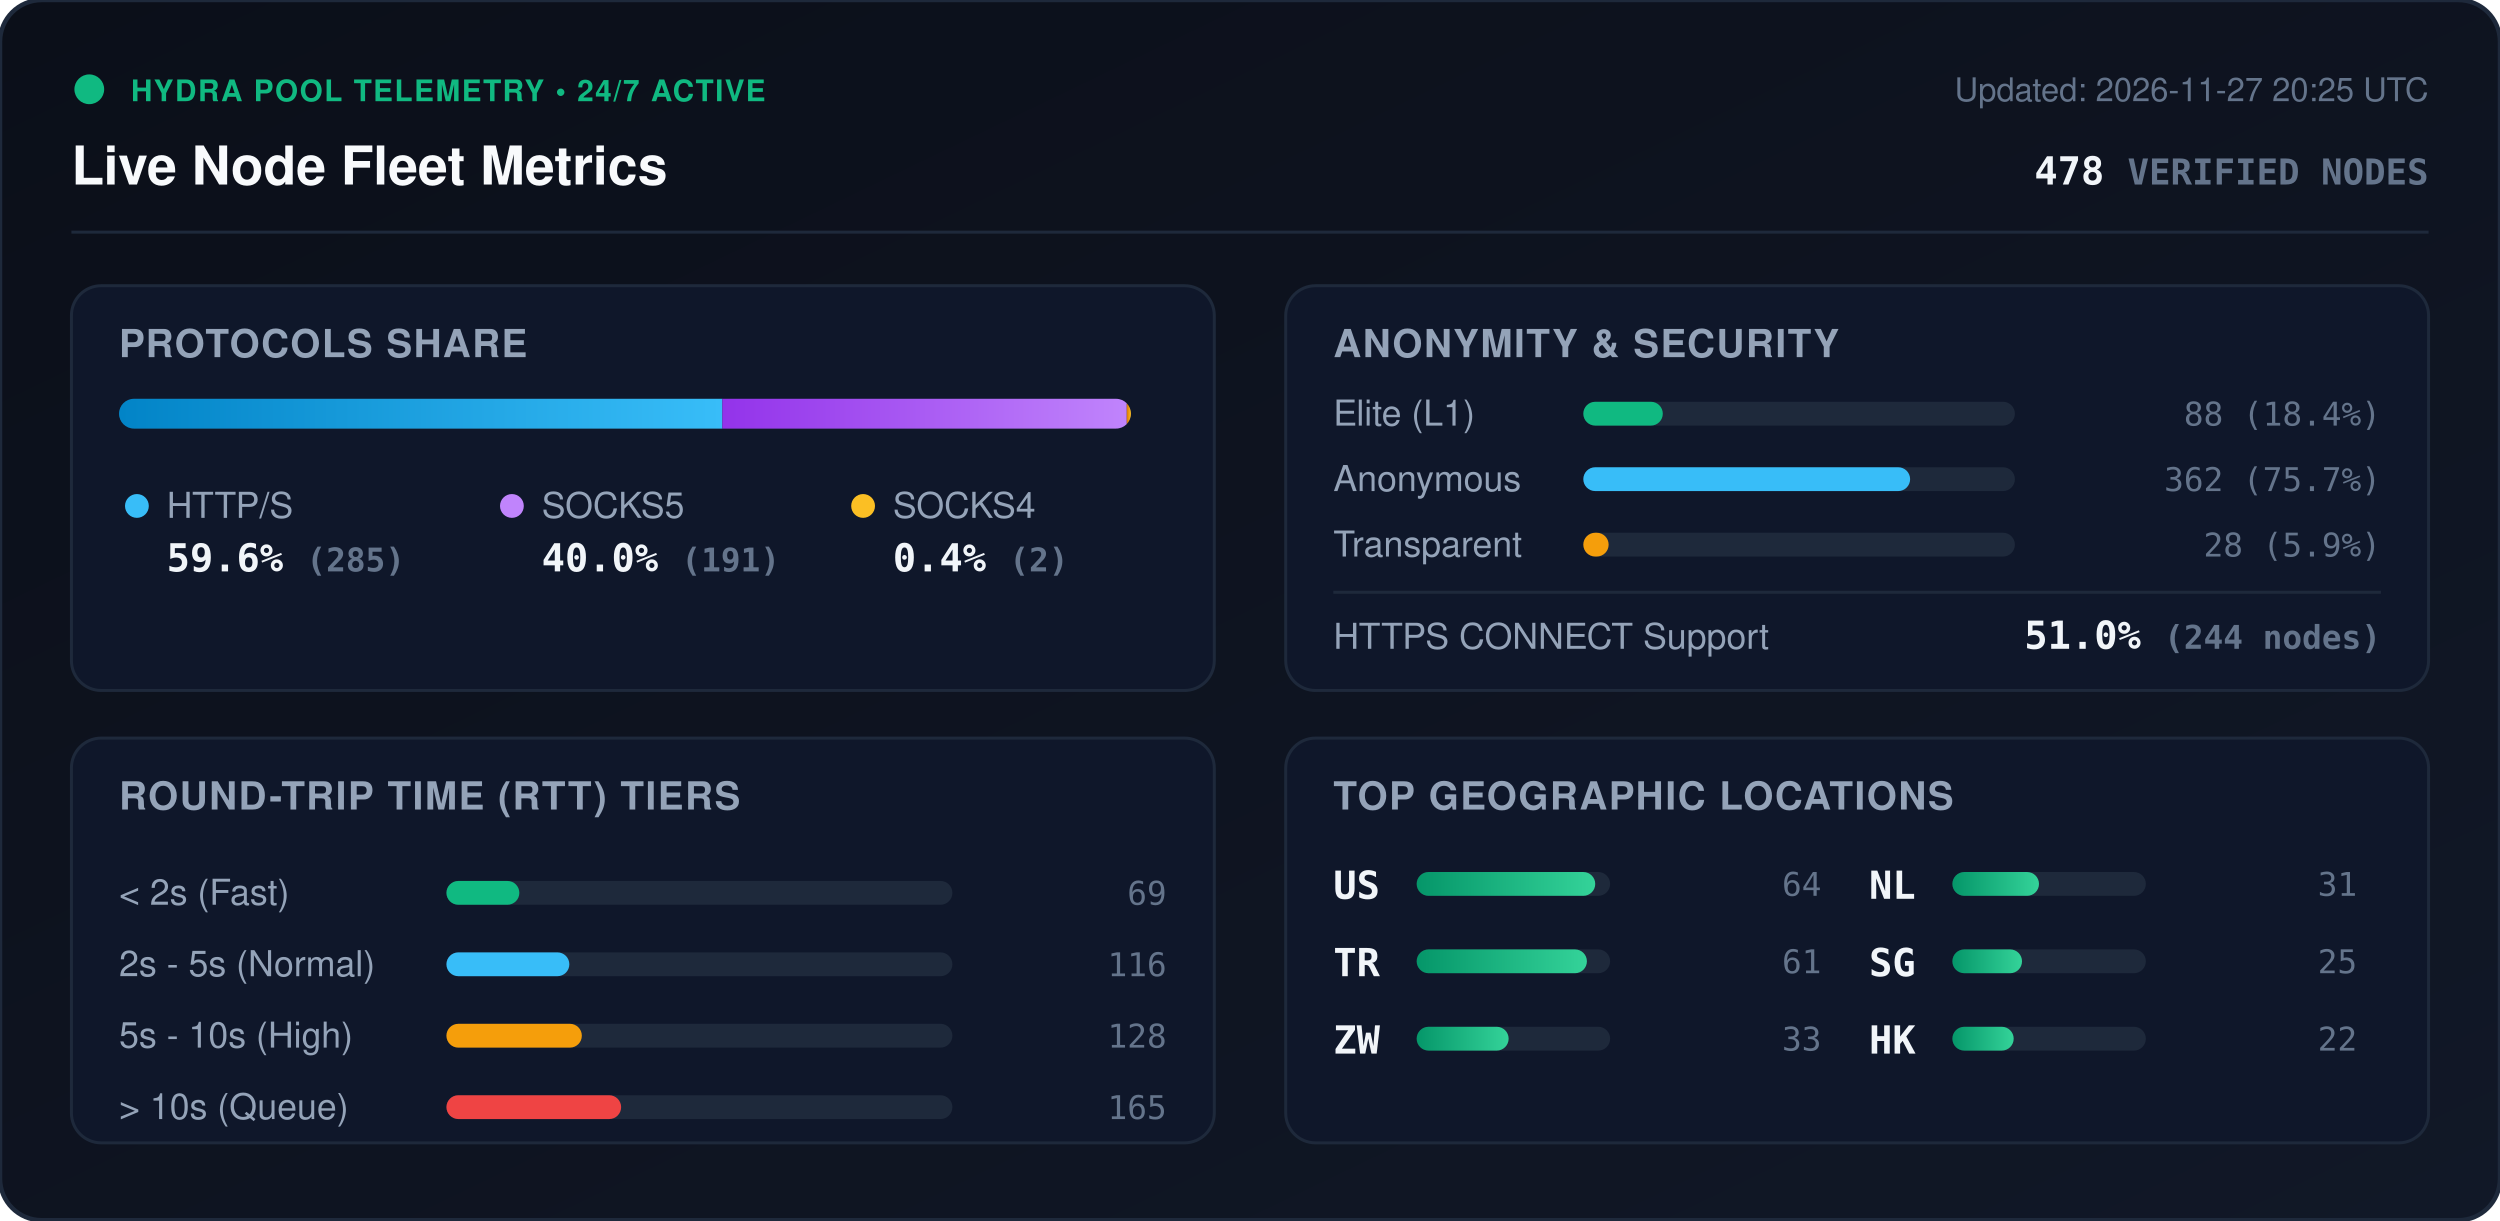
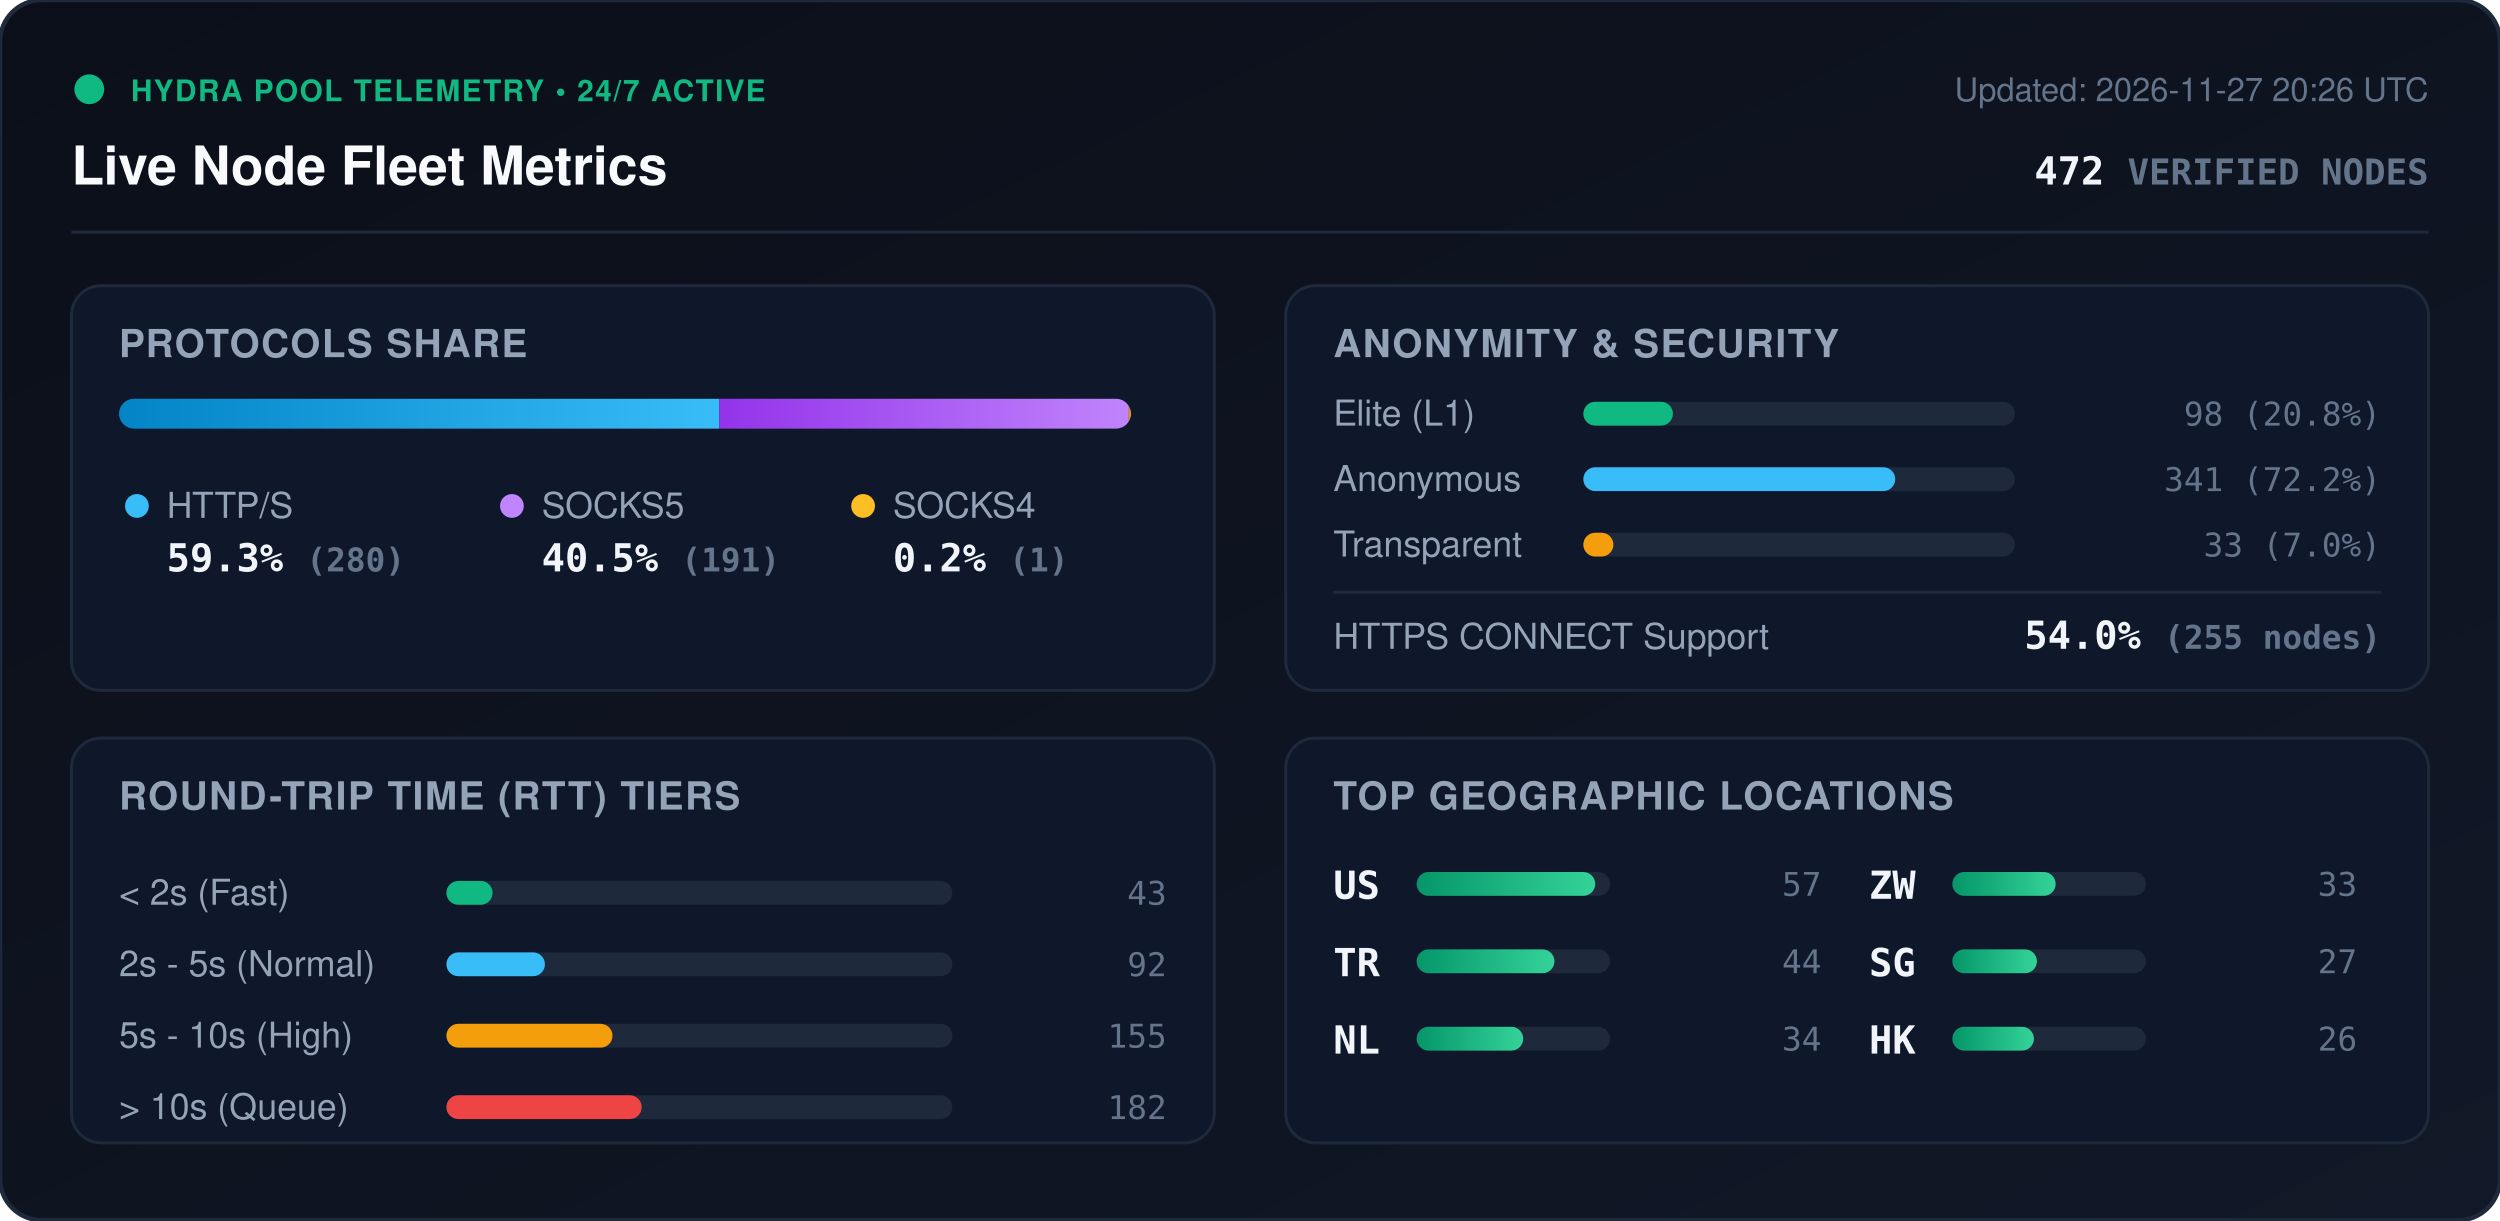
<svg xmlns="http://www.w3.org/2000/svg" viewBox="0 0 840 410" width="840" height="410" style="max-width: 100%; height: auto;">
  <defs>
    <linearGradient id="bg" x1="0%" y1="0%" x2="100%" y2="100%">
      <stop offset="0%" stop-color="#0b0f19" />
      <stop offset="100%" stop-color="#111827" />
    </linearGradient>
    <linearGradient id="bar-http" x1="0%" y1="0%" x2="100%" y2="0%">
      <stop offset="0%" stop-color="#0284c7" />
      <stop offset="100%" stop-color="#38bdf8" />
    </linearGradient>
    <linearGradient id="bar-socks5" x1="0%" y1="0%" x2="100%" y2="0%">
      <stop offset="0%" stop-color="#9333ea" />
      <stop offset="100%" stop-color="#c084fc" />
    </linearGradient>
    <linearGradient id="bar-socks4" x1="0%" y1="0%" x2="100%" y2="0%">
      <stop offset="0%" stop-color="#d97706" />
      <stop offset="100%" stop-color="#fbbf24" />
    </linearGradient>
    <linearGradient id="bar-green" x1="0%" y1="0%" x2="100%" y2="0%">
      <stop offset="0%" stop-color="#059669" />
      <stop offset="100%" stop-color="#34d399" />
    </linearGradient>
    <clipPath id="prog-track-clip">
      <rect width="340.0" height="10" rx="5" />
    </clipPath>
    <style>
      .title { font: 700 18px -apple-system, BlinkMacSystemFont, 'Segoe UI', Helvetica, Arial, sans-serif; fill: #f8fafc; }
      .sub { font: 500 11px -apple-system, BlinkMacSystemFont, 'Segoe UI', Helvetica, Arial, sans-serif; fill: #64748b; }
      .section-hdr { font: 600 13px -apple-system, BlinkMacSystemFont, 'Segoe UI', Helvetica, Arial, sans-serif; fill: #94a3b8; letter-spacing: 0.5px; }
      .metric-val { font: 700 13px -apple-system, BlinkMacSystemFont, 'Segoe UI', Helvetica, Arial, sans-serif; fill: #f1f5f9; }
      .metric-lbl { font: 500 12px -apple-system, BlinkMacSystemFont, 'Segoe UI', Helvetica, Arial, sans-serif; fill: #94a3b8; }
      .badge-txt { font: 700 10px -apple-system, BlinkMacSystemFont, 'Segoe UI', Helvetica, Arial, sans-serif; fill: #10b981; letter-spacing: 0.5px; }
      .mono { font-family: ui-monospace, SFMono-Regular, Menlo, Monaco, Consolas, monospace; }
      .pulse { animation: beacon 2s infinite ease-in-out; }
      @keyframes beacon { 0%, 100% { opacity: 1; } 50% { opacity: 0.35; } }
    </style>
  </defs>
  <rect width="840" height="410" rx="14" fill="url(#bg)" stroke="#1e293b" stroke-width="1.5" />
  <g transform="translate(24, 24)">
    <circle cx="6" cy="6" r="5" fill="#10b981" class="pulse" />
    <text x="20" y="10" class="badge-txt">HYDRA POOL TELEMETRY • 24/7 ACTIVE</text>
    <text x="0" y="38" class="title">Live Node Fleet Metrics</text>
-     <text x="792" y="10" text-anchor="end" class="sub">Updated: 2026-11-27 20:25 UTC</text>
-     <text x="792" y="38" text-anchor="end" class="metric-val mono" fill="#38bdf8">478 <tspan font-size="12" fill="#64748b">VERIFIED NODES</tspan>
+     <text x="792" y="10" text-anchor="end" class="sub">Updated: 2026-11-27 20:26 UTC</text>
+     <text x="792" y="38" text-anchor="end" class="metric-val mono" fill="#38bdf8">472 <tspan font-size="12" fill="#64748b">VERIFIED NODES</tspan>
    </text>
  </g>
  <line x1="24" y1="78" x2="816" y2="78" stroke="#1e293b" stroke-width="1" />
  <g transform="translate(24, 96)">
    <rect width="384" height="136" rx="10" fill="#0f172a" stroke="#1e293b" />
    <text x="16" y="24" class="section-hdr">PROTOCOLS SHARE</text>
    <g transform="translate(16, 38)">
      <rect width="340.0" height="10" rx="5" fill="#1e293b" />
      <g clip-path="url(#prog-track-clip)">
-         <rect x="0" width="202.7" height="10" fill="url(#bar-http)" />
-         <rect x="202.7" width="135.9" height="10" fill="url(#bar-socks5)" />
-         <rect x="338.6" width="1.4" height="10" fill="url(#bar-socks4)" />
+         <rect x="0" width="201.7" height="10" fill="url(#bar-http)" />
+         <rect x="201.7" width="137.6" height="10" fill="url(#bar-socks5)" />
+         <rect x="339.3" width="0.7" height="10" fill="url(#bar-socks4)" />
      </g>
    </g>
    <g transform="translate(16, 68)">
      <circle cx="6" cy="6" r="4" fill="#38bdf8" />
      <text x="16" y="10" class="metric-lbl">HTTP/S</text>
-       <text x="16" y="28" class="metric-val mono">59.6% <tspan font-size="11" fill="#64748b">(285)</tspan>
+       <text x="16" y="28" class="metric-val mono">59.3% <tspan font-size="11" fill="#64748b">(280)</tspan>
      </text>
      <circle cx="132" cy="6" r="4" fill="#c084fc" />
      <text x="142" y="10" class="metric-lbl">SOCKS5</text>
-       <text x="142" y="28" class="metric-val mono">40.0% <tspan font-size="11" fill="#64748b">(191)</tspan>
+       <text x="142" y="28" class="metric-val mono">40.5% <tspan font-size="11" fill="#64748b">(191)</tspan>
      </text>
      <circle cx="250" cy="6" r="4" fill="#fbbf24" />
      <text x="260" y="10" class="metric-lbl">SOCKS4</text>
-       <text x="260" y="28" class="metric-val mono">0.4% <tspan font-size="11" fill="#64748b">(2)</tspan>
+       <text x="260" y="28" class="metric-val mono">0.2% <tspan font-size="11" fill="#64748b">(1)</tspan>
      </text>
    </g>
  </g>
  <g transform="translate(432, 96)">
    <rect width="384" height="136" rx="10" fill="#0f172a" stroke="#1e293b" />
    <text x="16" y="24" class="section-hdr">ANONYMITY &amp; SECURITY</text>
    <text x="16" y="47" class="metric-lbl">Elite (L1)</text>
    <rect x="100" y="39" width="145.0" height="8" rx="4" fill="#1e293b" />
-     <rect x="100" y="39" width="26.7" height="8" rx="4" fill="#10b981" />
-     <text x="368" y="47" text-anchor="end" class="mono sub" fill="#e2e8f0">88 (18.4%)</text>
+     <rect x="100" y="39" width="30.1" height="8" rx="4" fill="#10b981" />
+     <text x="368" y="47" text-anchor="end" class="mono sub" fill="#e2e8f0">98 (20.8%)</text>
    <text x="16" y="69" class="metric-lbl">Anonymous</text>
    <rect x="100" y="61" width="145.0" height="8" rx="4" fill="#1e293b" />
-     <rect x="100" y="61" width="109.8" height="8" rx="4" fill="#38bdf8" />
-     <text x="368" y="69" text-anchor="end" class="mono sub" fill="#e2e8f0">362 (75.7%)</text>
+     <rect x="100" y="61" width="104.8" height="8" rx="4" fill="#38bdf8" />
+     <text x="368" y="69" text-anchor="end" class="mono sub" fill="#e2e8f0">341 (72.2%)</text>
    <text x="16" y="91" class="metric-lbl">Transparent</text>
    <rect x="100" y="83" width="145.0" height="8" rx="4" fill="#1e293b" />
-     <rect x="100" y="83" width="8.5" height="8" rx="4" fill="#f59e0b" />
-     <text x="368" y="91" text-anchor="end" class="mono sub" fill="#e2e8f0">28 (5.9%)</text>
+     <rect x="100" y="83" width="10.1" height="8" rx="4" fill="#f59e0b" />
+     <text x="368" y="91" text-anchor="end" class="mono sub" fill="#e2e8f0">33 (7.0%)</text>
    <line x1="16" y1="103" x2="368" y2="103" stroke="#1e293b" stroke-width="1" />
    <text x="16" y="122" class="metric-lbl">HTTPS CONNECT Support</text>
-     <text x="368" y="122" text-anchor="end" class="metric-val mono" fill="#34d399">51.0% <tspan font-size="11" fill="#64748b">(244 nodes)</tspan>
+     <text x="368" y="122" text-anchor="end" class="metric-val mono" fill="#34d399">54.0% <tspan font-size="11" fill="#64748b">(255 nodes)</tspan>
    </text>
  </g>
  <g transform="translate(24, 248)">
    <rect width="384" height="136" rx="10" fill="#0f172a" stroke="#1e293b" />
    <text x="16" y="24" class="section-hdr">ROUND-TRIP TIME (RTT) TIERS</text>
    <g transform="translate(16, 42)">
      <text x="0" y="14" class="metric-lbl">&lt; 2s (Fast)</text>
      <rect x="110" y="6" width="170" height="8" rx="4" fill="#1e293b" />
-       <rect x="110" y="6" width="24.5" height="8" rx="4" fill="#10b981" />
-       <text x="352" y="14" text-anchor="end" class="mono sub">69</text>
+       <rect x="110" y="6" width="15.5" height="8" rx="4" fill="#10b981" />
+       <text x="352" y="14" text-anchor="end" class="mono sub">43</text>
      <text x="0" y="38" class="metric-lbl">2s - 5s (Normal)</text>
      <rect x="110" y="30" width="170" height="8" rx="4" fill="#1e293b" />
-       <rect x="110" y="30" width="41.3" height="8" rx="4" fill="#38bdf8" />
-       <text x="352" y="38" text-anchor="end" class="mono sub">116</text>
+       <rect x="110" y="30" width="33.1" height="8" rx="4" fill="#38bdf8" />
+       <text x="352" y="38" text-anchor="end" class="mono sub">92</text>
      <text x="0" y="62" class="metric-lbl">5s - 10s (High)</text>
      <rect x="110" y="54" width="170" height="8" rx="4" fill="#1e293b" />
-       <rect x="110" y="54" width="45.5" height="8" rx="4" fill="#f59e0b" />
-       <text x="352" y="62" text-anchor="end" class="mono sub">128</text>
+       <rect x="110" y="54" width="55.8" height="8" rx="4" fill="#f59e0b" />
+       <text x="352" y="62" text-anchor="end" class="mono sub">155</text>
      <text x="0" y="86" class="metric-lbl">&gt; 10s (Queue)</text>
      <rect x="110" y="78" width="170" height="8" rx="4" fill="#1e293b" />
-       <rect x="110" y="78" width="58.7" height="8" rx="4" fill="#ef4444" />
-       <text x="352" y="86" text-anchor="end" class="mono sub">165</text>
+       <rect x="110" y="78" width="65.6" height="8" rx="4" fill="#ef4444" />
+       <text x="352" y="86" text-anchor="end" class="mono sub">182</text>
    </g>
  </g>
  <g transform="translate(432, 248)">
    <rect width="384" height="136" rx="10" fill="#0f172a" stroke="#1e293b" />
    <text x="16" y="24" class="section-hdr">TOP GEOGRAPHIC LOCATIONS</text>
    <g transform="translate(16, 42)">
      <g transform="translate(0, 0)">
        <text x="0" y="12" class="mono metric-val" font-size="12">US</text>
        <rect x="28" y="3" width="65" height="8" rx="4" fill="#1e293b" />
        <rect x="28" y="3" width="60.0" height="8" rx="4" fill="url(#bar-green)" />
-         <text x="164" y="11" text-anchor="end" class="mono sub">64</text>
+         <text x="164" y="11" text-anchor="end" class="mono sub">57</text>
      </g>
      <g transform="translate(0, 26)">
        <text x="0" y="12" class="mono metric-val" font-size="12">TR</text>
        <rect x="28" y="3" width="65" height="8" rx="4" fill="#1e293b" />
-         <rect x="28" y="3" width="57.2" height="8" rx="4" fill="url(#bar-green)" />
-         <text x="164" y="11" text-anchor="end" class="mono sub">61</text>
+         <rect x="28" y="3" width="46.3" height="8" rx="4" fill="url(#bar-green)" />
+         <text x="164" y="11" text-anchor="end" class="mono sub">44</text>
      </g>
      <g transform="translate(0, 52)">
+         <text x="0" y="12" class="mono metric-val" font-size="12">NL</text>
+         <rect x="28" y="3" width="65" height="8" rx="4" fill="#1e293b" />
+         <rect x="28" y="3" width="35.8" height="8" rx="4" fill="url(#bar-green)" />
+         <text x="164" y="11" text-anchor="end" class="mono sub">34</text>
+       </g>
+       <g transform="translate(180, 0)">
        <text x="0" y="12" class="mono metric-val" font-size="12">ZW</text>
        <rect x="28" y="3" width="65" height="8" rx="4" fill="#1e293b" />
-         <rect x="28" y="3" width="30.9" height="8" rx="4" fill="url(#bar-green)" />
+         <rect x="28" y="3" width="34.7" height="8" rx="4" fill="url(#bar-green)" />
        <text x="164" y="11" text-anchor="end" class="mono sub">33</text>
-       </g>
-       <g transform="translate(180, 0)">
-         <text x="0" y="12" class="mono metric-val" font-size="12">NL</text>
-         <rect x="28" y="3" width="65" height="8" rx="4" fill="#1e293b" />
-         <rect x="28" y="3" width="29.1" height="8" rx="4" fill="url(#bar-green)" />
-         <text x="164" y="11" text-anchor="end" class="mono sub">31</text>
      </g>
      <g transform="translate(180, 26)">
        <text x="0" y="12" class="mono metric-val" font-size="12">SG</text>
        <rect x="28" y="3" width="65" height="8" rx="4" fill="#1e293b" />
-         <rect x="28" y="3" width="23.4" height="8" rx="4" fill="url(#bar-green)" />
-         <text x="164" y="11" text-anchor="end" class="mono sub">25</text>
+         <rect x="28" y="3" width="28.4" height="8" rx="4" fill="url(#bar-green)" />
+         <text x="164" y="11" text-anchor="end" class="mono sub">27</text>
      </g>
      <g transform="translate(180, 52)">
        <text x="0" y="12" class="mono metric-val" font-size="12">HK</text>
        <rect x="28" y="3" width="65" height="8" rx="4" fill="#1e293b" />
-         <rect x="28" y="3" width="20.6" height="8" rx="4" fill="url(#bar-green)" />
-         <text x="164" y="11" text-anchor="end" class="mono sub">22</text>
+         <rect x="28" y="3" width="27.4" height="8" rx="4" fill="url(#bar-green)" />
+         <text x="164" y="11" text-anchor="end" class="mono sub">26</text>
      </g>
    </g>
  </g>
</svg>
